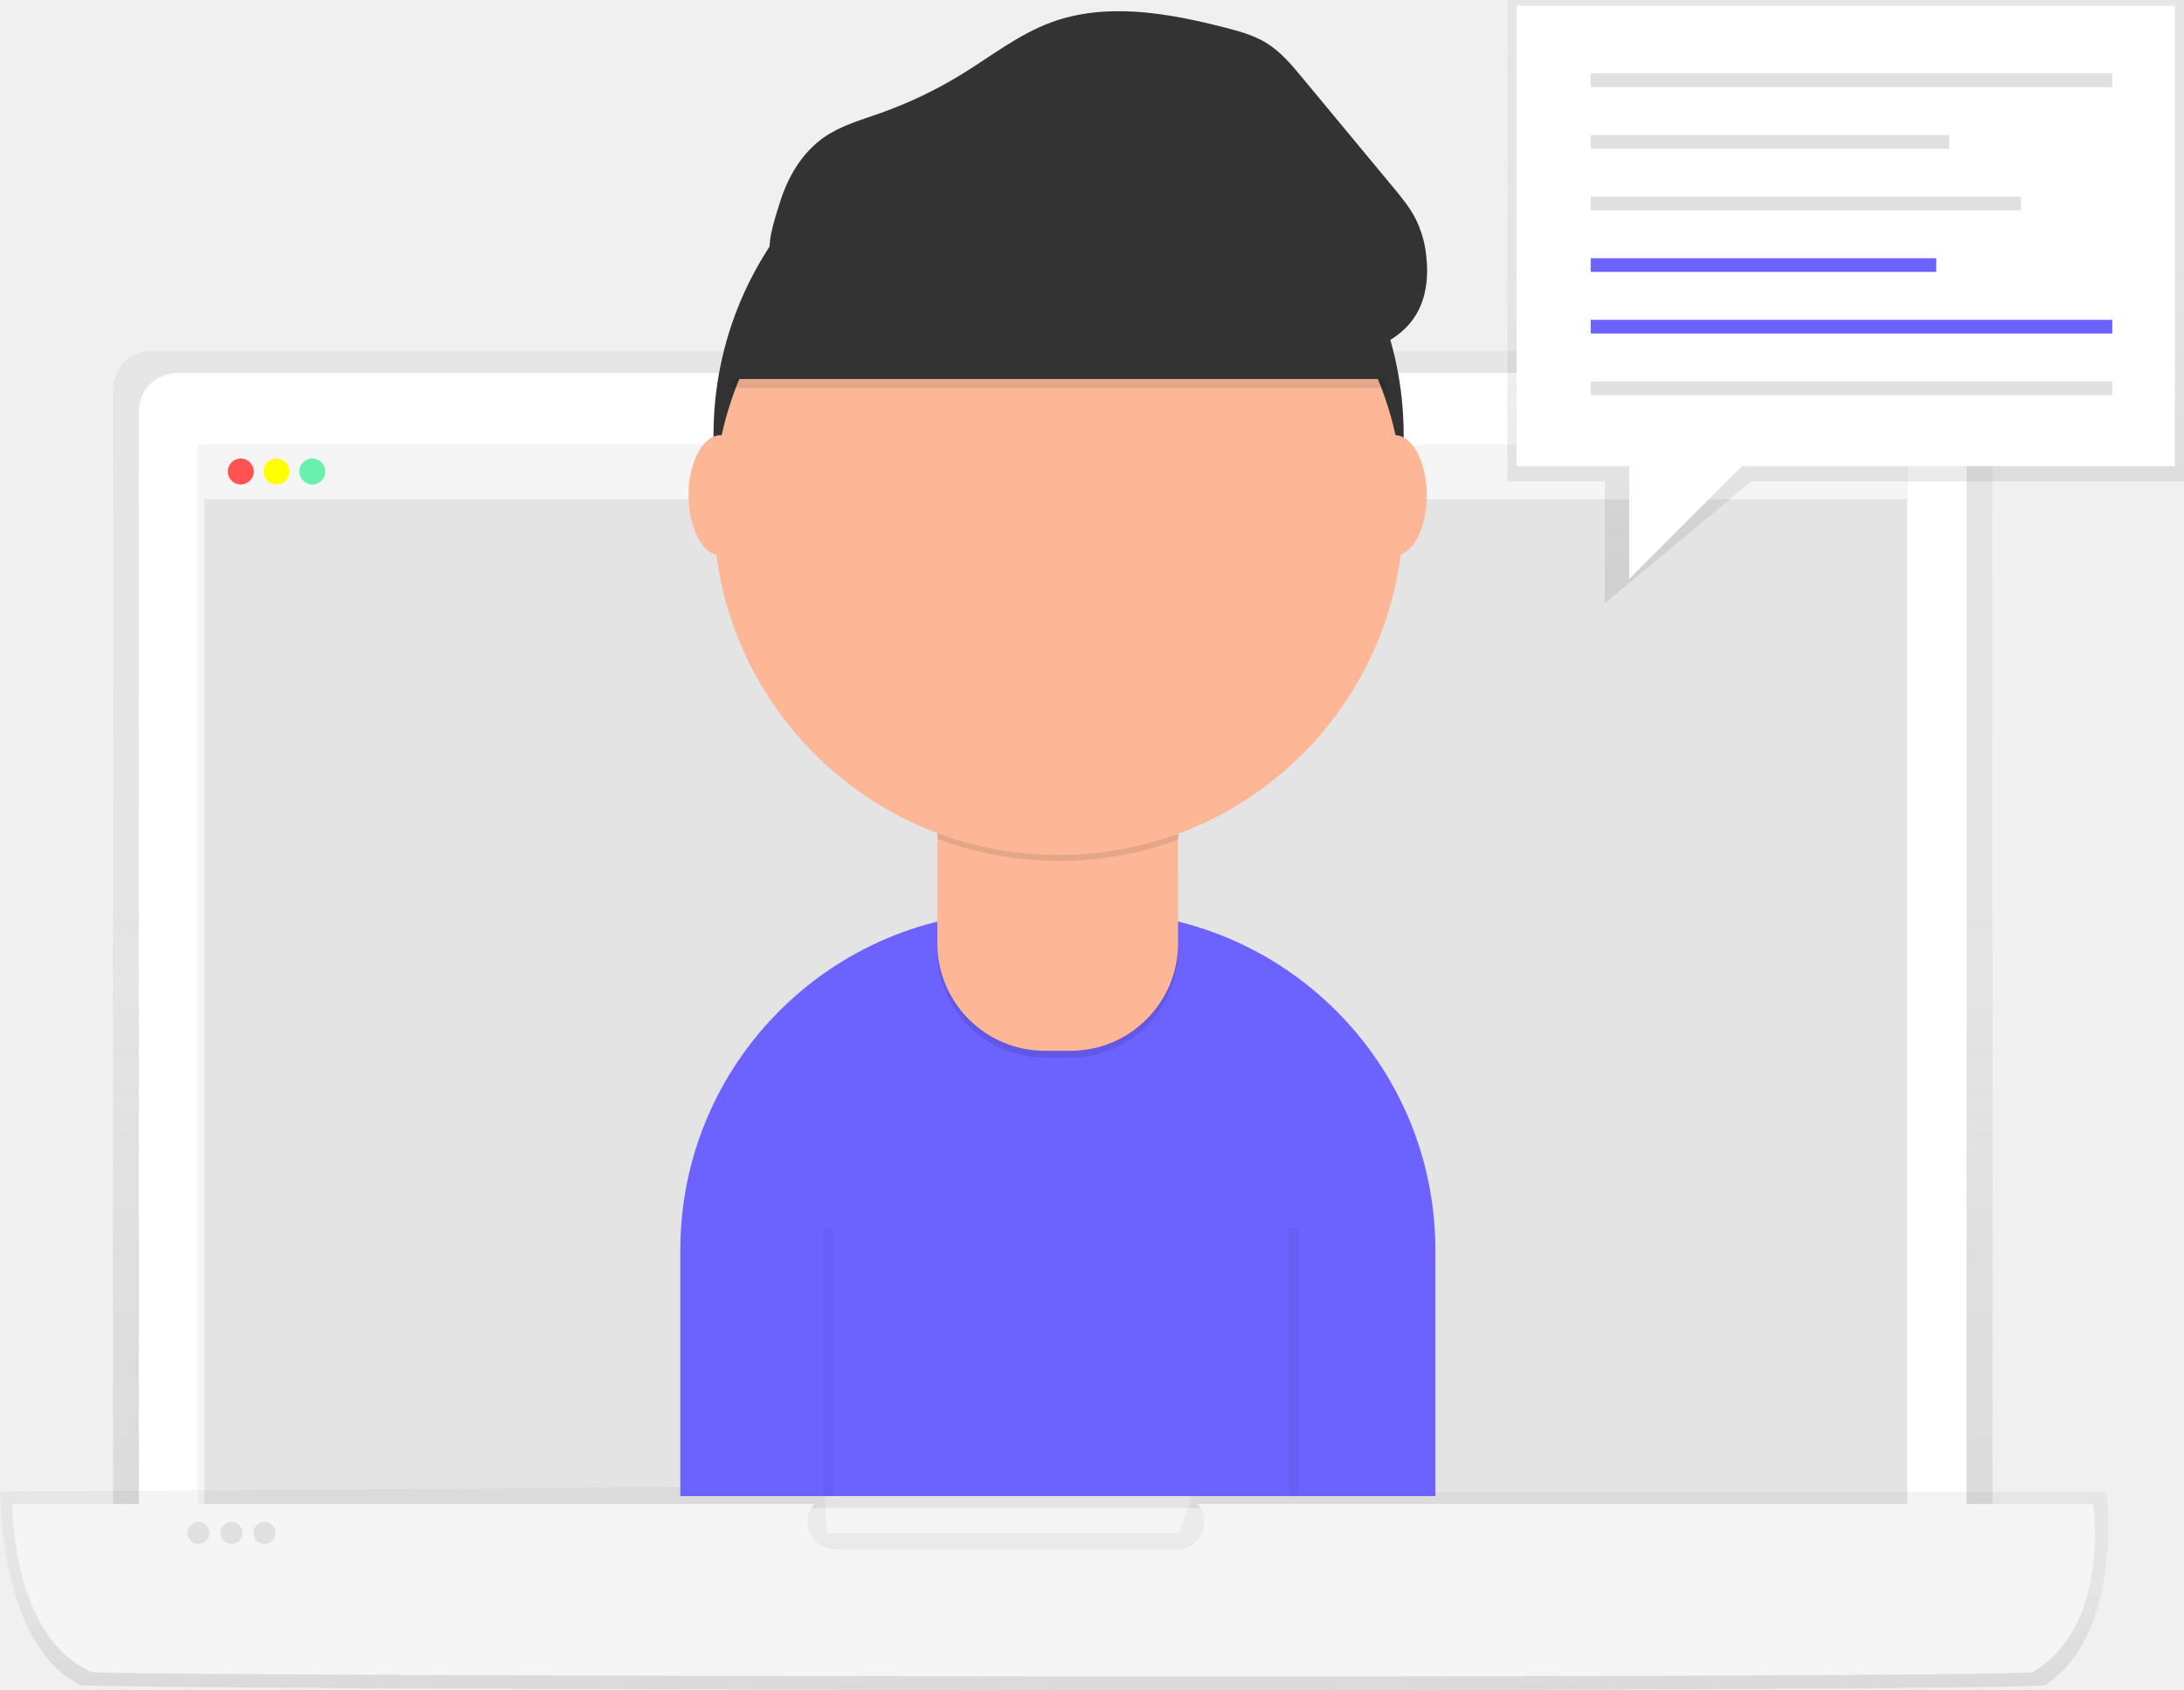
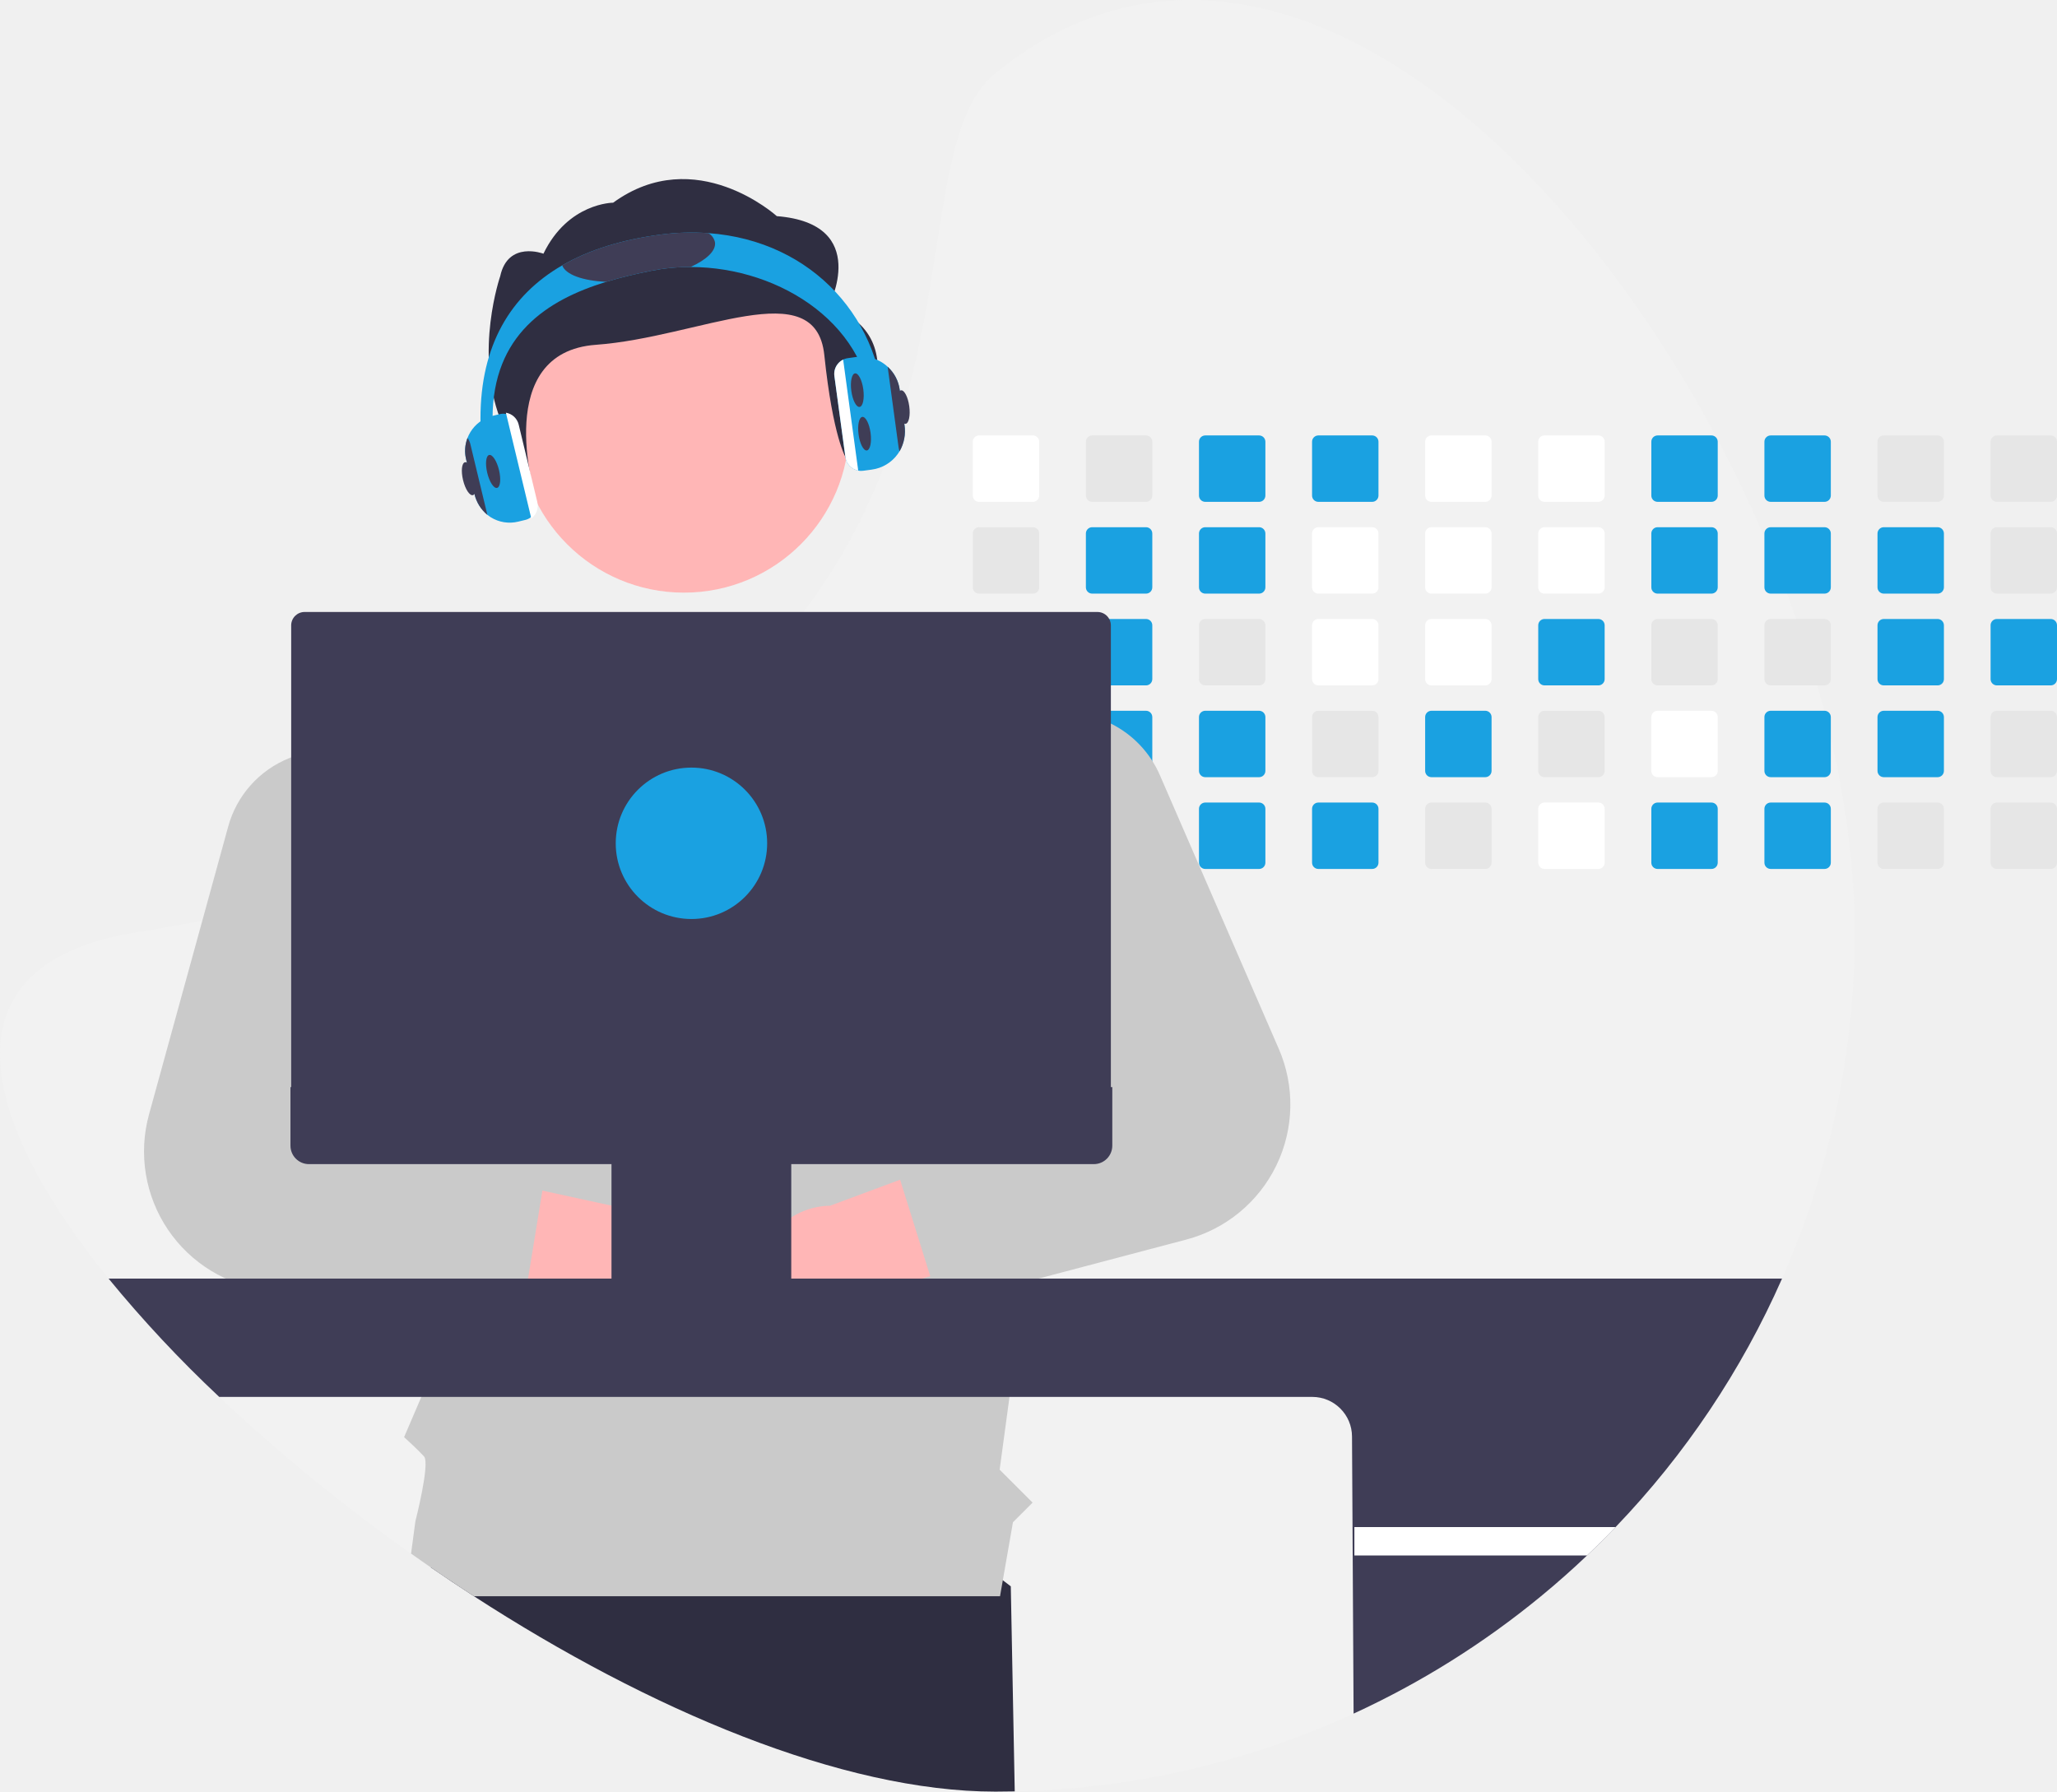
- <svg xmlns="http://www.w3.org/2000/svg" xmlns:xlink="http://www.w3.org/1999/xlink" id="02d45862-41ba-4c70-8782-54d8e5b108cc" data-name="Layer 1" width="900.1" height="696.67" viewBox="0 0 900.1 696.67">
-   <defs>
-     <linearGradient id="fa4a4f63-ffbe-4a50-a004-4e8ae15cd2d3" x1="583.82" y1="763.13" x2="583.82" y2="246.35" gradientUnits="userSpaceOnUse">
-       <stop offset="0" stop-color="gray" stop-opacity="0.25" />
-       <stop offset="0.54" stop-color="gray" stop-opacity="0.12" />
-       <stop offset="1" stop-color="gray" stop-opacity="0.1" />
-     </linearGradient>
-     <linearGradient id="e26e1273-ae5e-4f1a-b841-a4248e9532de" x1="584.38" y1="798.34" x2="584.38" y2="714.29" xlink:href="#fa4a4f63-ffbe-4a50-a004-4e8ae15cd2d3" />
-     <linearGradient id="54428808-f3ba-4b0a-98a1-6e23268491ee" x1="760.68" y1="248.69" x2="760.68" y2="0" xlink:href="#fa4a4f63-ffbe-4a50-a004-4e8ae15cd2d3" />
-   </defs>
-   <g opacity="0.8">
-     <path d="M971.12,763.13H196.52v-501a15.8,15.8,0,0,1,15.8-15.8h743a15.8,15.8,0,0,1,15.8,15.8Z" transform="translate(-149.95 -101.66)" fill="url(#fa4a4f63-ffbe-4a50-a004-4e8ae15cd2d3)" />
-   </g>
-   <path d="M73,153.77H794.69a15.8,15.8,0,0,1,15.8,15.8V661.47a0,0,0,0,1,0,0H57.24a0,0,0,0,1,0,0V169.58A15.8,15.8,0,0,1,73,153.77Z" fill="#fff" />
-   <rect x="81.49" y="183.31" width="704.75" height="462.25" fill="#f5f5f5" />
-   <rect x="84.19" y="205.75" width="701.76" height="415.88" fill="#e0e0e0" opacity="0.8" />
-   <rect x="84.19" y="183.65" width="701.76" height="22.1" fill="#f5f5f5" />
-   <circle cx="99.24" cy="194.37" r="5.36" fill="#ff5252" />
-   <circle cx="113.97" cy="194.37" r="5.36" fill="#ff0" />
-   <circle cx="128.71" cy="194.37" r="5.36" fill="#69f0ae" />
-   <text x="-149.95" y="-101.66" />
-   <g opacity="0.8">
-     <path d="M992.79,796.35c-43.12,3.27-783.62,2-809.49,0C149.38,780,150,716.56,150,716.56l339.6-2.27,1.14,19.31H636.06l5.68-17h376.34S1025.56,774.76,992.79,796.35Z" transform="translate(-149.95 -101.66)" fill="url(#e26e1273-ae5e-4f1a-b841-a4248e9532de)" />
-   </g>
-   <path d="M1012.57,721.67h-369a11.33,11.33,0,0,1-8.6,18.74H494.09a11.33,11.33,0,0,1-8.6-18.74H155.06S154.49,776.76,188,791c25.55,1.7,757,2.84,799.59,0C1020,772.21,1012.57,721.67,1012.57,721.67Z" transform="translate(-149.95 -101.66)" fill="#f5f5f5" />
-   <circle cx="81.78" cy="631.94" r="4.54" fill="#e0e0e0" />
-   <circle cx="95.41" cy="631.94" r="4.54" fill="#e0e0e0" />
-   <circle cx="109.03" cy="631.94" r="4.54" fill="#e0e0e0" />
-   <path d="M419.88,375.85h32.19a139.5,139.5,0,0,1,139.5,139.5V616.76a0,0,0,0,1,0,0H280.38a0,0,0,0,1,0,0V515.35A139.5,139.5,0,0,1,419.88,375.85Z" fill="#6c63ff" />
-   <circle cx="436.28" cy="179.39" r="142.22" fill="#333" />
-   <path d="M415.34,334.43h41.13a29,29,0,0,1,29,29v28.26a44.34,44.34,0,0,1-44.34,44.34H430.64a44.34,44.34,0,0,1-44.34-44.34V363.47a29,29,0,0,1,29-29Z" opacity="0.1" />
-   <path d="M386.3,331.53h99.22a0,0,0,0,1,0,0v57.3a44.34,44.34,0,0,1-44.34,44.34H430.64a44.34,44.34,0,0,1-44.34-44.34v-57.3A0,0,0,0,1,386.3,331.53Z" fill="#fdb797" />
-   <path d="M536.43,447.5a142.8,142.8,0,0,0,99.22.27V435.59H536.43Z" transform="translate(-149.95 -101.66)" opacity="0.1" />
-   <circle cx="436.28" cy="210.26" r="142.22" fill="#fdb797" />
-   <path d="M450.26,261.58H721.46S698.31,152.07,595.78,159,450.26,261.58,450.26,261.58Z" transform="translate(-149.95 -101.66)" opacity="0.1" />
-   <path d="M450.26,257.9H721.46S698.31,148.39,595.78,155.37,450.26,257.9,450.26,257.9Z" transform="translate(-149.95 -101.66)" fill="#333" />
-   <ellipse cx="297" cy="204.2" rx="13.23" ry="24.81" fill="#fdb797" />
-   <ellipse cx="574.82" cy="204.2" rx="13.23" ry="24.81" fill="#fdb797" />
-   <path d="M471.31,185.34c3.25-10.62,9.16-20.77,18.28-27.1,6.93-4.81,15.22-7.12,23.17-9.94a177.08,177.08,0,0,0,33.68-16.11c12.06-7.43,23.39-16.38,36.67-21.29,22.85-8.45,48.3-3.88,71.89,2.18,5.81,1.49,11.69,3.11,16.81,6.25,5.93,3.63,10.48,9.09,14.92,14.44l37.44,45.16c3.43,4.13,6.88,8.31,9.3,13.11a45.09,45.09,0,0,1,4.26,14.79c1,8.28.22,17.06-4,24.27-6.33,10.81-19.38,16.24-31.89,16.74s-24.79-3.13-36.81-6.65c-38.76-11.35-78-21.93-118.2-26.64a333.41,333.41,0,0,0-60.15-1.95c-6.3.41-14.62,3.3-18.45-3.12C464.92,203.91,469.6,190.92,471.31,185.34Z" transform="translate(-149.95 -101.66)" fill="#333" />
-   <line x1="341.3" y1="506.34" x2="341.3" y2="616.76" fill="none" stroke="#000" stroke-miterlimit="10" stroke-width="4" opacity="0.05" />
-   <line x1="533.14" y1="506.34" x2="533.14" y2="616.76" fill="none" stroke="#000" stroke-miterlimit="10" stroke-width="4" opacity="0.05" />
-   <g opacity="0.8">
-     <polygon points="900.1 198.47 721.64 198.47 661.41 248.69 661.41 198.47 621.26 198.47 621.26 0 900.1 0 900.1 198.47" fill="url(#54428808-f3ba-4b0a-98a1-6e23268491ee)" />
-   </g>
-   <rect x="625.04" y="2.36" width="271.28" height="189.79" fill="#fff" />
-   <rect x="655.59" y="30.26" width="214.95" height="5.64" fill="#e0e0e0" />
-   <rect x="655.59" y="55.66" width="147.78" height="5.64" fill="#e0e0e0" />
-   <rect x="655.59" y="81.05" width="177.34" height="5.64" fill="#e0e0e0" />
-   <rect x="655.59" y="106.45" width="142.41" height="5.64" fill="#6c63ff" />
-   <rect x="655.59" y="131.84" width="214.95" height="5.64" fill="#6c63ff" />
-   <rect x="655.59" y="157.24" width="214.95" height="5.64" fill="#e0e0e0" />
-   <polygon points="671.45 188.46 671.45 238.66 726.66 183.44 671.45 188.46" fill="#fff" />
+ <svg xmlns="http://www.w3.org/2000/svg" data-name="Layer 1" width="850.538" height="740.83" viewBox="0 0 850.538 740.83">
+   <path d="M941.609,465.125a354.21,354.21,0,0,1-98.85,245.9q-5.745,6.015-11.8,11.74-9.225,8.775-19.07,16.87a353.934,353.934,0,0,1-217.58,80.69q-3.975.09-7.98.09c-63.43,0-143.21-33.88-215.61-80.78q-8.985-5.82-17.81-11.91-4.125-2.82-8.21-5.72a730.43,730.43,0,0,1-79.32-64.8,514.116,514.116,0,0,1-45.75-48.92c-55.63-68.62-67.9-130.45,11.41-143.16q14.085-2.25,27.34-4.81,19.2-3.69,36.75-7.97,23.64-5.745,44.42-12.46,6.99-2.25,13.66-4.59c65.74-23.09,109.74-53.2,139.69-85.87q7.62-8.295,14.05-16.79a236.055,236.055,0,0,0,17.83-27.12,254.898,254.898,0,0,0,18.41-41.05l.27-.78c23.83-68.74,16.58-132.5,42.87-153.84,112.38-91.23,252.29,38.69,317.96,191.9q4.965,11.58,9.34,23.3,1.965,5.235,3.79,10.49,4.8,13.695,8.71,27.46,1.5,5.25,2.86,10.49c.97,3.77,1.9,7.53,2.76,11.29C938.139,412.305,941.609,439.455,941.609,465.125Z" transform="translate(-174.731 -79.58524)" fill="#f2f2f2" />
+   <path d="M594.309,820.325q-3.975.09-7.98.09c-63.43,0-143.21-33.88-215.61-80.78q-8.985-5.82-17.81-11.91l5.16-31.4,156.21-20.74,78.4,59.95Z" transform="translate(-174.731 -79.58524)" fill="#2f2e41" />
+   <path d="M601.829,259.635h-22.26a2.601,2.601,0,0,0-2.6,2.6v22.27a2.593,2.593,0,0,0,2.6,2.59h22.26a2.599,2.599,0,0,0,2.6-2.59v-22.27A2.608,2.608,0,0,0,601.829,259.635Z" transform="translate(-174.731 -79.58524)" fill="#fff" />
+   <path d="M601.829,297.585h-22.26a2.601,2.601,0,0,0-2.6,2.6v22.27a2.593,2.593,0,0,0,2.6,2.59h22.26a2.599,2.599,0,0,0,2.6-2.59v-22.27A2.608,2.608,0,0,0,601.829,297.585Z" transform="translate(-174.731 -79.58524)" fill="#e6e6e6" />
+   <path d="M601.829,335.535h-22.26a2.601,2.601,0,0,0-2.6,2.6v22.26a2.595,2.595,0,0,0,2.6,2.6h22.26a2.601,2.601,0,0,0,2.6-2.6v-22.26A2.608,2.608,0,0,0,601.829,335.535Z" transform="translate(-174.731 -79.58524)" fill="#e6e6e6" />
+   <path d="M604.389,375.625a2.617,2.617,0,0,0-2.56-2.14h-22.26a2.601,2.601,0,0,0-2.6,2.6v22.26a2.595,2.595,0,0,0,2.6,2.6h22.26a2.601,2.601,0,0,0,2.6-2.6v-22.26A2.313,2.313,0,0,0,604.389,375.625Z" transform="translate(-174.731 -79.58524)" fill="#e6e6e6" />
+   <path d="M602.839,411.635a2.634,2.634,0,0,0-1.01-.2h-22.26a2.595,2.595,0,0,0-2.6,2.6v22.26a2.588,2.588,0,0,0,2.6,2.6h22.26a2.601,2.601,0,0,0,2.6-2.6v-22.26A2.616,2.616,0,0,0,602.839,411.635Z" transform="translate(-174.731 -79.58524)" fill="#e6e6e6" />
+   <path d="M648.589,259.635h-22.26a2.601,2.601,0,0,0-2.6,2.6v22.27a2.593,2.593,0,0,0,2.6,2.59h22.26a2.599,2.599,0,0,0,2.6-2.59v-22.27A2.608,2.608,0,0,0,648.589,259.635Z" transform="translate(-174.731 -79.58524)" fill="#e6e6e6" />
+   <path d="M648.589,297.585h-22.26a2.601,2.601,0,0,0-2.6,2.6v22.27a2.593,2.593,0,0,0,2.6,2.59h22.26a2.599,2.599,0,0,0,2.6-2.59v-22.27A2.608,2.608,0,0,0,648.589,297.585Z" transform="translate(-174.731 -79.58524)" fill="#1aa1e1" />
+   <path d="M648.589,335.535h-22.26a2.601,2.601,0,0,0-2.6,2.6v22.26a2.595,2.595,0,0,0,2.6,2.6h22.26a2.601,2.601,0,0,0,2.6-2.6v-22.26A2.608,2.608,0,0,0,648.589,335.535Z" transform="translate(-174.731 -79.58524)" fill="#1aa1e1" />
+   <path d="M648.589,373.485h-22.26a2.593,2.593,0,0,0-2.46,1.78,2.478,2.478,0,0,0-.14.82v22.26a2.595,2.595,0,0,0,2.6,2.6h22.26a2.601,2.601,0,0,0,2.6-2.6v-22.26A2.608,2.608,0,0,0,648.589,373.485Z" transform="translate(-174.731 -79.58524)" fill="#1aa1e1" />
+   <path d="M648.589,411.435h-22.26a2.595,2.595,0,0,0-2.6,2.6v22.26a2.595,2.595,0,0,0,2.6,2.6h22.26a2.601,2.601,0,0,0,2.6-2.6v-22.26A2.601,2.601,0,0,0,648.589,411.435Z" transform="translate(-174.731 -79.58524)" fill="#e6e6e6" />
+   <path d="M695.349,259.635h-22.26a2.601,2.601,0,0,0-2.6,2.6v22.27a2.593,2.593,0,0,0,2.6,2.59h22.26a2.599,2.599,0,0,0,2.6-2.59v-22.27A2.608,2.608,0,0,0,695.349,259.635Z" transform="translate(-174.731 -79.58524)" fill="#1aa1e1" />
+   <path d="M695.349,297.585h-22.26a2.601,2.601,0,0,0-2.6,2.6v22.27a2.593,2.593,0,0,0,2.6,2.59h22.26a2.599,2.599,0,0,0,2.6-2.59v-22.27A2.608,2.608,0,0,0,695.349,297.585Z" transform="translate(-174.731 -79.58524)" fill="#1aa1e1" />
+   <path d="M695.349,335.535h-22.26a2.601,2.601,0,0,0-2.6,2.6v22.26a2.595,2.595,0,0,0,2.6,2.6h22.26a2.601,2.601,0,0,0,2.6-2.6v-22.26A2.608,2.608,0,0,0,695.349,335.535Z" transform="translate(-174.731 -79.58524)" fill="#e6e6e6" />
+   <path d="M695.349,373.485h-22.26a2.601,2.601,0,0,0-2.6,2.6v22.26a2.595,2.595,0,0,0,2.6,2.6h22.26a2.601,2.601,0,0,0,2.6-2.6v-22.26A2.608,2.608,0,0,0,695.349,373.485Z" transform="translate(-174.731 -79.58524)" fill="#1aa1e1" />
+   <path d="M695.349,411.435h-22.26a2.595,2.595,0,0,0-2.6,2.6v22.26a2.595,2.595,0,0,0,2.6,2.6h22.26a2.601,2.601,0,0,0,2.6-2.6v-22.26A2.601,2.601,0,0,0,695.349,411.435Z" transform="translate(-174.731 -79.58524)" fill="#1aa1e1" />
+   <path d="M742.109,259.635h-22.26a2.601,2.601,0,0,0-2.6,2.6v22.27a2.593,2.593,0,0,0,2.6,2.59h22.26a2.599,2.599,0,0,0,2.6-2.59v-22.27A2.608,2.608,0,0,0,742.109,259.635Z" transform="translate(-174.731 -79.58524)" fill="#1aa1e1" />
+   <path d="M742.109,297.585h-22.26a2.601,2.601,0,0,0-2.6,2.6v22.27a2.593,2.593,0,0,0,2.6,2.59h22.26a2.599,2.599,0,0,0,2.6-2.59v-22.27A2.608,2.608,0,0,0,742.109,297.585Z" transform="translate(-174.731 -79.58524)" fill="#fff" />
+   <path d="M742.109,335.535h-22.26a2.601,2.601,0,0,0-2.6,2.6v22.26a2.595,2.595,0,0,0,2.6,2.6h22.26a2.601,2.601,0,0,0,2.6-2.6v-22.26A2.608,2.608,0,0,0,742.109,335.535Z" transform="translate(-174.731 -79.58524)" fill="#fff" />
+   <path d="M742.109,373.485h-22.26a2.601,2.601,0,0,0-2.6,2.6v22.26a2.595,2.595,0,0,0,2.6,2.6h22.26a2.601,2.601,0,0,0,2.6-2.6v-22.26A2.608,2.608,0,0,0,742.109,373.485Z" transform="translate(-174.731 -79.58524)" fill="#e6e6e6" />
+   <path d="M742.109,411.435h-22.26a2.595,2.595,0,0,0-2.6,2.6v22.26a2.595,2.595,0,0,0,2.6,2.6h22.26a2.601,2.601,0,0,0,2.6-2.6v-22.26A2.601,2.601,0,0,0,742.109,411.435Z" transform="translate(-174.731 -79.58524)" fill="#1aa1e1" />
+   <path d="M788.869,259.635h-22.27a2.599,2.599,0,0,0-2.59,2.6v22.27a2.591,2.591,0,0,0,2.59,2.59h22.27a2.599,2.599,0,0,0,2.6-2.59v-22.27A2.608,2.608,0,0,0,788.869,259.635Z" transform="translate(-174.731 -79.58524)" fill="#fff" />
+   <path d="M788.869,297.585h-22.27a2.599,2.599,0,0,0-2.59,2.6v22.27a2.59,2.59,0,0,0,2.59,2.59h22.27a2.599,2.599,0,0,0,2.6-2.59v-22.27A2.608,2.608,0,0,0,788.869,297.585Z" transform="translate(-174.731 -79.58524)" fill="#fff" />
+   <path d="M788.869,335.535h-22.27a2.599,2.599,0,0,0-2.59,2.6v22.26a2.593,2.593,0,0,0,2.59,2.6h22.27a2.601,2.601,0,0,0,2.6-2.6v-22.26A2.608,2.608,0,0,0,788.869,335.535Z" transform="translate(-174.731 -79.58524)" fill="#fff" />
+   <path d="M788.869,373.485h-22.27a2.599,2.599,0,0,0-2.59,2.6v22.26a2.593,2.593,0,0,0,2.59,2.6h22.27a2.601,2.601,0,0,0,2.6-2.6v-22.26A2.608,2.608,0,0,0,788.869,373.485Z" transform="translate(-174.731 -79.58524)" fill="#1aa1e1" />
+   <path d="M788.869,411.435h-22.27a2.593,2.593,0,0,0-2.59,2.6v22.26a2.593,2.593,0,0,0,2.59,2.6h22.27a2.601,2.601,0,0,0,2.6-2.6v-22.26A2.601,2.601,0,0,0,788.869,411.435Z" transform="translate(-174.731 -79.58524)" fill="#e6e6e6" />
+   <path d="M835.629,259.635h-22.27a2.599,2.599,0,0,0-2.59,2.6v22.27a2.591,2.591,0,0,0,2.59,2.59h22.27a2.599,2.599,0,0,0,2.6-2.59v-22.27A2.608,2.608,0,0,0,835.629,259.635Z" transform="translate(-174.731 -79.58524)" fill="#fff" />
+   <path d="M835.629,297.585h-22.27a2.599,2.599,0,0,0-2.59,2.6v22.27a2.59,2.59,0,0,0,2.59,2.59h22.27a2.599,2.599,0,0,0,2.6-2.59v-22.27A2.608,2.608,0,0,0,835.629,297.585Z" transform="translate(-174.731 -79.58524)" fill="#fff" />
+   <path d="M835.629,335.535h-22.27a2.599,2.599,0,0,0-2.59,2.6v22.26a2.593,2.593,0,0,0,2.59,2.6h22.27a2.601,2.601,0,0,0,2.6-2.6v-22.26A2.608,2.608,0,0,0,835.629,335.535Z" transform="translate(-174.731 -79.58524)" fill="#1aa1e1" />
+   <path d="M835.629,373.485h-22.27a2.599,2.599,0,0,0-2.59,2.6v22.26a2.593,2.593,0,0,0,2.59,2.6h22.27a2.601,2.601,0,0,0,2.6-2.6v-22.26A2.608,2.608,0,0,0,835.629,373.485Z" transform="translate(-174.731 -79.58524)" fill="#e6e6e6" />
+   <path d="M835.629,411.435h-22.27a2.593,2.593,0,0,0-2.59,2.6v22.26a2.593,2.593,0,0,0,2.59,2.6h22.27a2.601,2.601,0,0,0,2.6-2.6v-22.26A2.601,2.601,0,0,0,835.629,411.435Z" transform="translate(-174.731 -79.58524)" fill="#fff" />
+   <path d="M882.389,259.635h-22.27a2.599,2.599,0,0,0-2.59,2.6v22.27a2.591,2.591,0,0,0,2.59,2.59h22.27a2.599,2.599,0,0,0,2.6-2.59v-22.27A2.608,2.608,0,0,0,882.389,259.635Z" transform="translate(-174.731 -79.58524)" fill="#1aa1e1" />
+   <path d="M882.389,297.585h-22.27a2.599,2.599,0,0,0-2.59,2.6v22.27a2.59,2.59,0,0,0,2.59,2.59h22.27a2.599,2.599,0,0,0,2.6-2.59v-22.27A2.608,2.608,0,0,0,882.389,297.585Z" transform="translate(-174.731 -79.58524)" fill="#1aa1e1" />
+   <path d="M882.389,335.535h-22.27a2.599,2.599,0,0,0-2.59,2.6v22.26a2.593,2.593,0,0,0,2.59,2.6h22.27a2.601,2.601,0,0,0,2.6-2.6v-22.26A2.608,2.608,0,0,0,882.389,335.535Z" transform="translate(-174.731 -79.58524)" fill="#e6e6e6" />
+   <path d="M882.389,373.485h-22.27a2.599,2.599,0,0,0-2.59,2.6v22.26a2.593,2.593,0,0,0,2.59,2.6h22.27a2.601,2.601,0,0,0,2.6-2.6v-22.26A2.608,2.608,0,0,0,882.389,373.485Z" transform="translate(-174.731 -79.58524)" fill="#fff" />
+   <path d="M882.389,411.435h-22.27a2.593,2.593,0,0,0-2.59,2.6v22.26a2.593,2.593,0,0,0,2.59,2.6h22.27a2.601,2.601,0,0,0,2.6-2.6v-22.26A2.601,2.601,0,0,0,882.389,411.435Z" transform="translate(-174.731 -79.58524)" fill="#1aa1e1" />
+   <path d="M929.149,259.635h-22.27a2.599,2.599,0,0,0-2.59,2.6v22.27a2.591,2.591,0,0,0,2.59,2.59h22.27a2.599,2.599,0,0,0,2.6-2.59v-22.27A2.608,2.608,0,0,0,929.149,259.635Z" transform="translate(-174.731 -79.58524)" fill="#1aa1e1" />
+   <path d="M929.149,297.585h-22.27a2.599,2.599,0,0,0-2.59,2.6v22.27a2.59,2.59,0,0,0,2.59,2.59h22.27a2.599,2.599,0,0,0,2.6-2.59v-22.27A2.608,2.608,0,0,0,929.149,297.585Z" transform="translate(-174.731 -79.58524)" fill="#1aa1e1" />
+   <path d="M929.149,335.535h-22.27a2.599,2.599,0,0,0-2.59,2.6v22.26a2.593,2.593,0,0,0,2.59,2.6h22.27a2.601,2.601,0,0,0,2.6-2.6v-22.26A2.608,2.608,0,0,0,929.149,335.535Z" transform="translate(-174.731 -79.58524)" fill="#e6e6e6" />
+   <path d="M929.149,373.485h-22.27a2.599,2.599,0,0,0-2.59,2.6v22.26a2.593,2.593,0,0,0,2.59,2.6h22.27a2.601,2.601,0,0,0,2.6-2.6v-22.26A2.608,2.608,0,0,0,929.149,373.485Z" transform="translate(-174.731 -79.58524)" fill="#1aa1e1" />
+   <path d="M929.149,411.435h-22.27a2.593,2.593,0,0,0-2.59,2.6v22.26a2.593,2.593,0,0,0,2.59,2.6h22.27a2.601,2.601,0,0,0,2.6-2.6v-22.26A2.601,2.601,0,0,0,929.149,411.435Z" transform="translate(-174.731 -79.58524)" fill="#1aa1e1" />
+   <path d="M975.909,259.635h-22.27a2.599,2.599,0,0,0-2.59,2.6v22.27a2.591,2.591,0,0,0,2.59,2.59h22.27a2.599,2.599,0,0,0,2.6-2.59v-22.27A2.608,2.608,0,0,0,975.909,259.635Z" transform="translate(-174.731 -79.58524)" fill="#e6e6e6" />
+   <path d="M975.909,297.585h-22.27a2.599,2.599,0,0,0-2.59,2.6v22.27a2.59,2.59,0,0,0,2.59,2.59h22.27a2.599,2.599,0,0,0,2.6-2.59v-22.27A2.608,2.608,0,0,0,975.909,297.585Z" transform="translate(-174.731 -79.58524)" fill="#1aa1e1" />
+   <path d="M975.909,335.535h-22.27a2.599,2.599,0,0,0-2.59,2.6v22.26a2.593,2.593,0,0,0,2.59,2.6h22.27a2.601,2.601,0,0,0,2.6-2.6v-22.26A2.608,2.608,0,0,0,975.909,335.535Z" transform="translate(-174.731 -79.58524)" fill="#1aa1e1" />
+   <path d="M975.909,373.485h-22.27a2.599,2.599,0,0,0-2.59,2.6v22.26a2.593,2.593,0,0,0,2.59,2.6h22.27a2.601,2.601,0,0,0,2.6-2.6v-22.26A2.608,2.608,0,0,0,975.909,373.485Z" transform="translate(-174.731 -79.58524)" fill="#1aa1e1" />
+   <path d="M975.909,411.435h-22.27a2.593,2.593,0,0,0-2.59,2.6v22.26a2.593,2.593,0,0,0,2.59,2.6h22.27a2.601,2.601,0,0,0,2.6-2.6v-22.26A2.601,2.601,0,0,0,975.909,411.435Z" transform="translate(-174.731 -79.58524)" fill="#e6e6e6" />
+   <path d="M1022.669,259.635h-22.27a2.599,2.599,0,0,0-2.59,2.6v22.27a2.591,2.591,0,0,0,2.59,2.59h22.27a2.599,2.599,0,0,0,2.6-2.59v-22.27A2.608,2.608,0,0,0,1022.669,259.635Z" transform="translate(-174.731 -79.58524)" fill="#e6e6e6" />
+   <path d="M1022.669,297.585h-22.27a2.599,2.599,0,0,0-2.59,2.6v22.27a2.591,2.591,0,0,0,2.59,2.59h22.27a2.599,2.599,0,0,0,2.6-2.59v-22.27A2.608,2.608,0,0,0,1022.669,297.585Z" transform="translate(-174.731 -79.58524)" fill="#e6e6e6" />
+   <path d="M1022.669,335.535h-22.27a2.599,2.599,0,0,0-2.59,2.6v22.26a2.593,2.593,0,0,0,2.59,2.6h22.27a2.601,2.601,0,0,0,2.6-2.6v-22.26A2.608,2.608,0,0,0,1022.669,335.535Z" transform="translate(-174.731 -79.58524)" fill="#1aa1e1" />
+   <path d="M1022.669,373.485h-22.27a2.599,2.599,0,0,0-2.59,2.6v22.26a2.593,2.593,0,0,0,2.59,2.6h22.27a2.601,2.601,0,0,0,2.6-2.6v-22.26A2.608,2.608,0,0,0,1022.669,373.485Z" transform="translate(-174.731 -79.58524)" fill="#e6e6e6" />
+   <path d="M1022.669,411.435h-22.27a2.593,2.593,0,0,0-2.59,2.6v22.26a2.593,2.593,0,0,0,2.59,2.6h22.27a2.601,2.601,0,0,0,2.6-2.6v-22.26A2.601,2.601,0,0,0,1022.669,411.435Z" transform="translate(-174.731 -79.58524)" fill="#e6e6e6" />
+   <polygon points="336.095 660.051 335.475 660.051 336.005 659.981 336.095 660.051" fill="#2f2e41" />
+   <circle id="b6132315-04e2-4cdb-a713-107c9cd58b0b" data-name="ab6171fa-7d69-4734-b81c-8dff60f9761b" cx="282.814" cy="176.733" r="68.322" fill="#ffb6b6" />
+   <path id="f4304bdd-ba2d-4fff-b404-410205410c5d-2035" data-name="bf427902-b9bf-4946-b5d7-5c1c7e04535e" d="M517.377,206.226s17.869-34.161-21.444-37.266c0,0-33.515-30.402-67.676-5.558,0,0-18.633,0-28.823,21.086,0,0-14.655-5.558-17.876,9.317,0,0-10.723,31.055,0,59.005,10.723,27.95,14.285,31.055,14.285,31.055s-17.621-58.598,25.27-61.704,90.887-29.909,94.461,4.251,8.953,42.578,8.953,42.578S558.479,220.201,517.377,206.226Z" transform="translate(-174.731 -79.58524)" fill="#2f2e41" />
+   <path d="M634.279,424.695l-.22,1.16-2.47,13.04-17.07,90.2-1.01,5.31-2.12,11.23-2.9,15.32-6.43,33.95-1.84,9.73-.69,3.65-.24,1.28-1.91,10.07-.58,3.04-4.66,34.53-4.07,30.09,13.62,13.62-8.12,8.12-5.33,30.53.01.07H370.719q-13.2-8.55-26.02-17.63l1.79-13.4s6.16-23.93,3.57-26.79c-2.58-2.86-8.24-7.97-8.24-7.97l7.13-16.64.99-2.31-1.66-34.43-.04-.83-.55-11.35-.07-1.46-.11-2.19-2.11-43.68-.04-.72-.64-13.24-.6-12.59-.26-5.31-2.57-53.13-1.74-36.08-1.52-31.41,6.11-2.07,65.35-22.21,27.07-35.19,56.34.42,27.58.21,46.02,42.68,10.47,5,.08.04,7.51,3.59,19.04,9.09,20.13,9.62,10.33,4.93Z" transform="translate(-174.731 -79.58524)" fill="#cacaca" />
+   <path d="M443.84,637.136a30.286,30.286,0,0,1-40.664-22.43L296.617,599.588l37.043-41.902,95.511,20.78a30.45,30.45,0,0,1,14.669,58.67Z" transform="translate(-174.731 -79.58524)" fill="#ffb6b6" />
+   <path d="M396.329,560.955a13.522,13.522,0,0,0-7.89-4.87l-43.72-9.09-4.49-.93a18.933,18.933,0,0,1-12.53-9.07,19.161,19.161,0,0,1-2.45-7.9,18.895,18.895,0,0,1,.89-7.48l15.15-45.65,9.83-29.62a41.792,41.792,0,0,0,2.09-11.05,43.349,43.349,0,0,0-9.07-28.89,42.693,42.693,0,0,0-49.01-13.64c-.25.09-.51.19-.76.29a42.583,42.583,0,0,0-25.31,28.41l-10.68,38.85-22.03,80.09a57.766,57.766,0,0,0,48.96,72.68l62.97,7.38,29.14,3.42a13.497,13.497,0,0,0,14.84-10.73,4.895,4.895,0,0,0,.11-.55l.7-4.32,5.93-36.38.06-.37A13.475,13.475,0,0,0,396.329,560.955Z" transform="translate(-174.731 -79.58524)" fill="#cacaca" />
+   <path d="M511.714,638.302a30.286,30.286,0,0,0,37.094-27.94l103.362-29.994L609.588,544.109l-91.626,34.041a30.45,30.45,0,0,0-6.249,60.152Z" transform="translate(-174.731 -79.58524)" fill="#ffb6b6" />
+   <path d="M703.489,513.275,654.329,400.135a42.819,42.819,0,0,0-20.27-21.35,43.356,43.356,0,0,0-8.78-3.2c-.47-.12-.94-.23-1.41-.32a42.132,42.132,0,0,0-19.48.36,42.814,42.814,0,0,0-27.34,21.73,1.004,1.004,0,0,0-.08.14,43.1,43.1,0,0,0-.37,38.85l.61,1.22,34.74,69.77a18.9,18.9,0,0,1-10.5,26.19l-2.44.88-43.88,15.85a13.497,13.497,0,0,0-8.33,16.79l.11.35,12.3,39.36c.06.18.12.36.19.54a7.054,7.054,0,0,0,.4.99,13.482,13.482,0,0,0,15.81,7.53l23.68-6.25,4.83-1.28,61.15-16.15a57.76,57.76,0,0,0,38.22-78.86Z" transform="translate(-174.731 -79.58524)" fill="#cacaca" />
+   <path d="M219.629,608.285a514.116,514.116,0,0,0,45.75,48.92h451.97a16.446,16.446,0,0,1,16.42,16.43l.65,114.53a355.43,355.43,0,0,0,77.47-48.53q9.84-8.085,19.07-16.87,6.045-5.73,11.8-11.74a355.629,355.629,0,0,0,68.82-102.74Z" transform="translate(-174.731 -79.58524)" fill="#3f3d56" />
+   <path d="M842.759,711.025q-5.745,6.015-11.8,11.74H734.749v-11.74Z" transform="translate(-174.731 -79.58524)" fill="#fff" />
+   <path d="M633.379,335.535a5.538,5.538,0,0,0-4.87-2.9H300.669a5.555,5.555,0,0,0-5.54,5.55v196.22H634.059V338.185A5.385,5.385,0,0,0,633.379,335.535Z" transform="translate(-174.731 -79.58524)" fill="#3f3d56" />
+   <path d="M294.832,529.092V553.306a7.644,7.644,0,0,0,7.644,7.644H427.573v47.787h-1.662a.993.993,0,0,0-.993.993v3.324a.993.993,0,0,0,.993.993h77.658a.993.993,0,0,0,.993-.993v-3.324a.993.993,0,0,0-.993-.993h-1.662V560.95H627.004a7.644,7.644,0,0,0,7.644-7.644V529.092Z" transform="translate(-174.731 -79.58524)" fill="#3f3d56" />
+   <circle cx="285.903" cy="348.704" r="31.306" fill="#1aa1e1" />
+   <path d="M540.399,252.585h-5c0-37.8-37.41-62.57-75.15-62.59a82.382,82.382,0,0,0-16.35,1.59c-6.06,1.21-12.35,2.66-18.53,4.55-24.37,7.47-46.97,21.91-46.97,56.45a78.591,78.591,0,0,0,2.54,19.88l-4.84,1.26a83.876,83.876,0,0,1-2.7-21.14c0-30.18,12.39-50.91,33.79-63.27,11.25-6.5,24.98-10.69,40.71-12.73a97.131,97.131,0,0,1,19.75-.6C511.049,179.105,540.399,212.385,540.399,252.585Z" transform="translate(-174.731 -79.58524)" fill="#1aa1e1" />
+   <path d="M548.729,255.355l-1.97-14.56a15.71,15.71,0,0,0-5-9.56,15.816,15.816,0,0,0-13.25-4l-3.13.43a6.524,6.524,0,0,0-4.35,2.53,6.548,6.548,0,0,0-1.29,4.87l4.55,33.54a6.577,6.577,0,0,0,5.3,5.57,6.154,6.154,0,0,0,1.22.12,6.499,6.499,0,0,0,.88-.06l3.5-.47a15.791,15.791,0,0,0,10.74-6.43c.27-.38.53-.77.77-1.17A16.748,16.748,0,0,0,548.729,255.355Z" transform="translate(-174.731 -79.58524)" fill="#1aa1e1" />
+   <path d="M523.359,228.275a6.432,6.432,0,0,0-2.33,1.92,6.548,6.548,0,0,0-1.29,4.87l4.55,33.54a6.577,6.577,0,0,0,5.3,5.57Z" transform="translate(-174.731 -79.58524)" fill="#fff" />
+   <path d="M548.729,255.355l-1.97-14.56a15.71,15.71,0,0,0-5-9.56l4.53,33.37a6.176,6.176,0,0,0,.41,1.56A16.748,16.748,0,0,0,548.729,255.355Z" transform="translate(-174.731 -79.58524)" fill="#3f3d56" />
+   <ellipse cx="532.218" cy="258.909" rx="2.5" ry="7" transform="translate(-204.7047 -5.69071) rotate(-7.72549)" fill="#3f3d56" />
+   <ellipse cx="529.218" cy="240.909" rx="2.5" ry="7" transform="translate(-202.3122 -6.25736) rotate(-7.72549)" fill="#3f3d56" />
+   <ellipse cx="548.218" cy="247.909" rx="2.5" ry="7" transform="translate(-203.0808 -3.63971) rotate(-7.72549)" fill="#3f3d56" />
+   <path d="M460.249,189.995a82.382,82.382,0,0,0-16.35,1.59c-6.06,1.21-12.35,2.66-18.53,4.55-9.65-.47-16.75-2.97-18.18-6.82,11.25-6.5,24.98-10.69,40.71-12.73a97.131,97.131,0,0,1,19.75-.6,5.727,5.727,0,0,1,2.72,3.82C470.839,183.285,466.869,186.985,460.249,189.995Z" transform="translate(-174.731 -79.58524)" fill="#3f3d56" />
+   <path d="M396.409,287.285l-7.7-32.01a6.024,6.024,0,0,0-4.88-4.55,6.733,6.733,0,0,0-1-.08,6.026,6.026,0,0,0-1.4.17l-2.98.72a14.904,14.904,0,0,0-10.99,17.96l3.45,14.36a15.845,15.845,0,0,0,5.34,8.62,14.045,14.045,0,0,0,1.36.97,14.809,14.809,0,0,0,11.37,1.84l2.97-.72a5.84,5.84,0,0,0,2.17-1.01A5.993,5.993,0,0,0,396.409,287.285Z" transform="translate(-174.731 -79.58524)" fill="#1aa1e1" />
+   <ellipse cx="378.629" cy="274.523" rx="2.5" ry="7" transform="translate(-228.4506 16.61926) rotate(-13.53051)" fill="#3f3d56" />
+   <ellipse cx="368.629" cy="277.523" rx="2.5" ry="7" transform="translate(-229.4301 14.36289) rotate(-13.53051)" fill="#3f3d56" />
+   <path d="M396.899,287.165l-7.7-32.01a6.532,6.532,0,0,0-5.29-4.92l10.51,43.72A6.511,6.511,0,0,0,396.899,287.165Z" transform="translate(-174.731 -79.58524)" fill="#fff" />
+   <path d="M369.199,263.155a6.476,6.476,0,0,0-1.17-2.45,14.725,14.725,0,0,0-.57,8.79l3.45,14.36a15.845,15.845,0,0,0,5.34,8.62Z" transform="translate(-174.731 -79.58524)" fill="#3f3d56" />
</svg>
